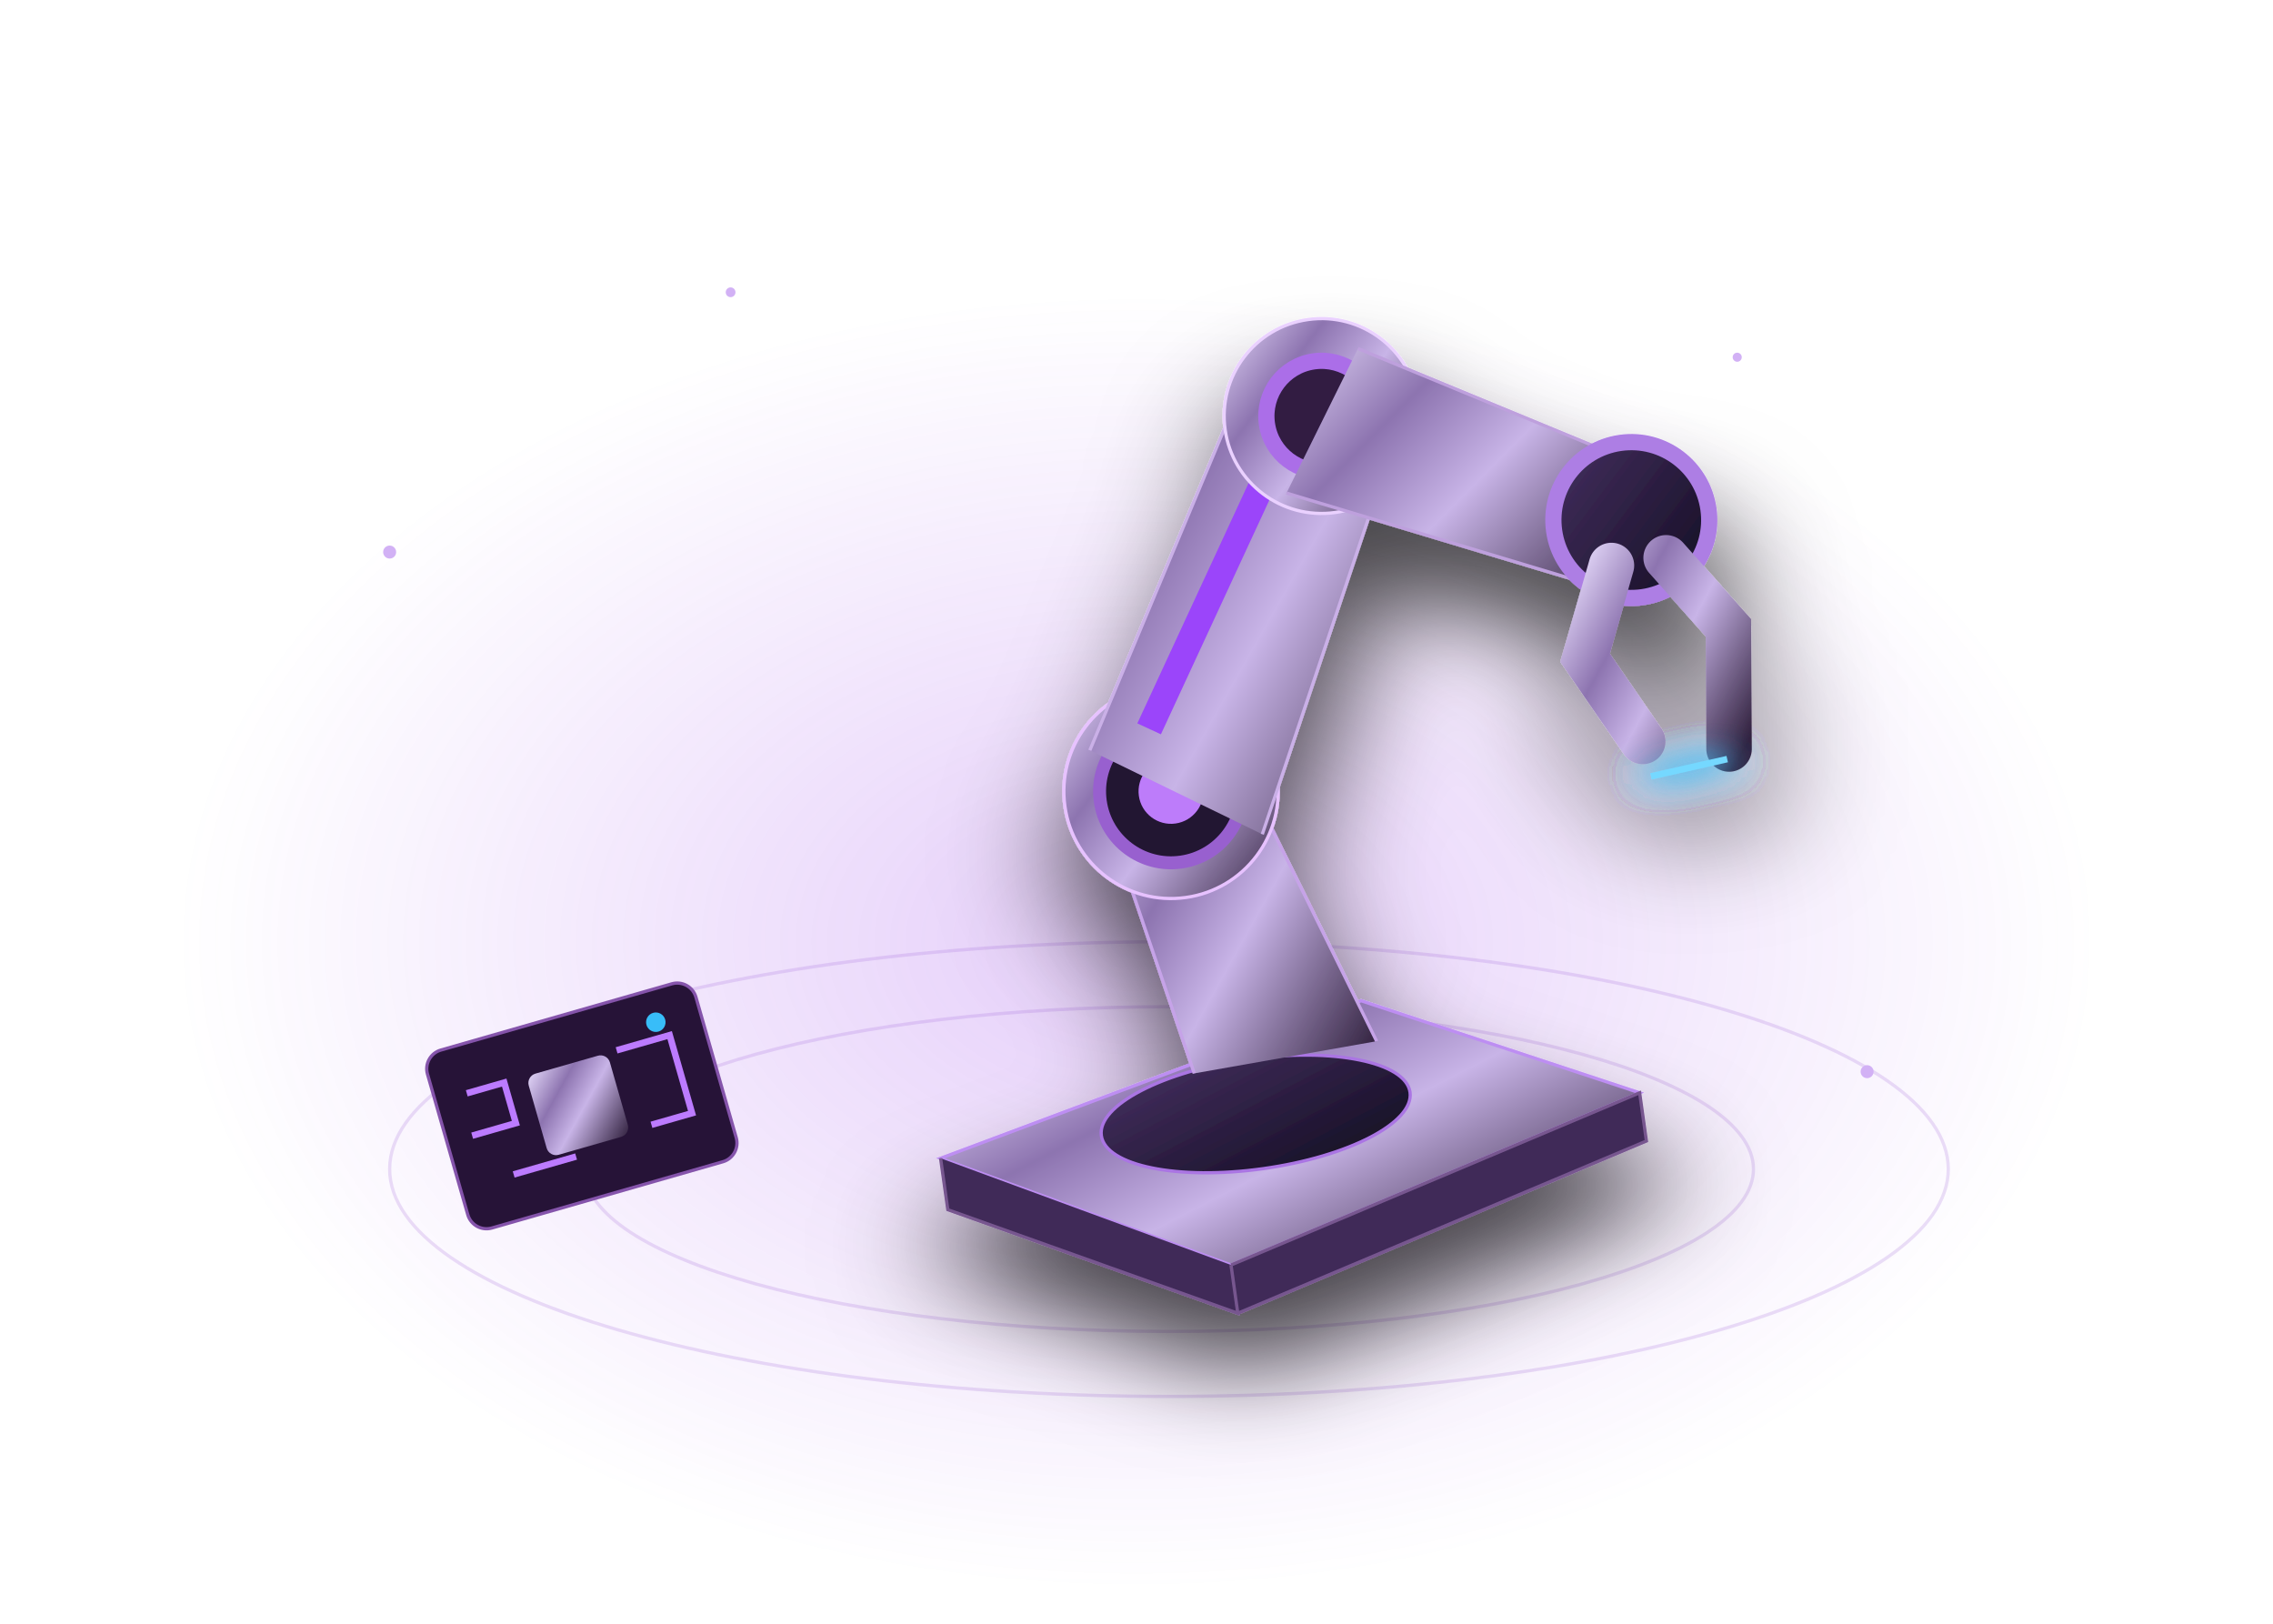
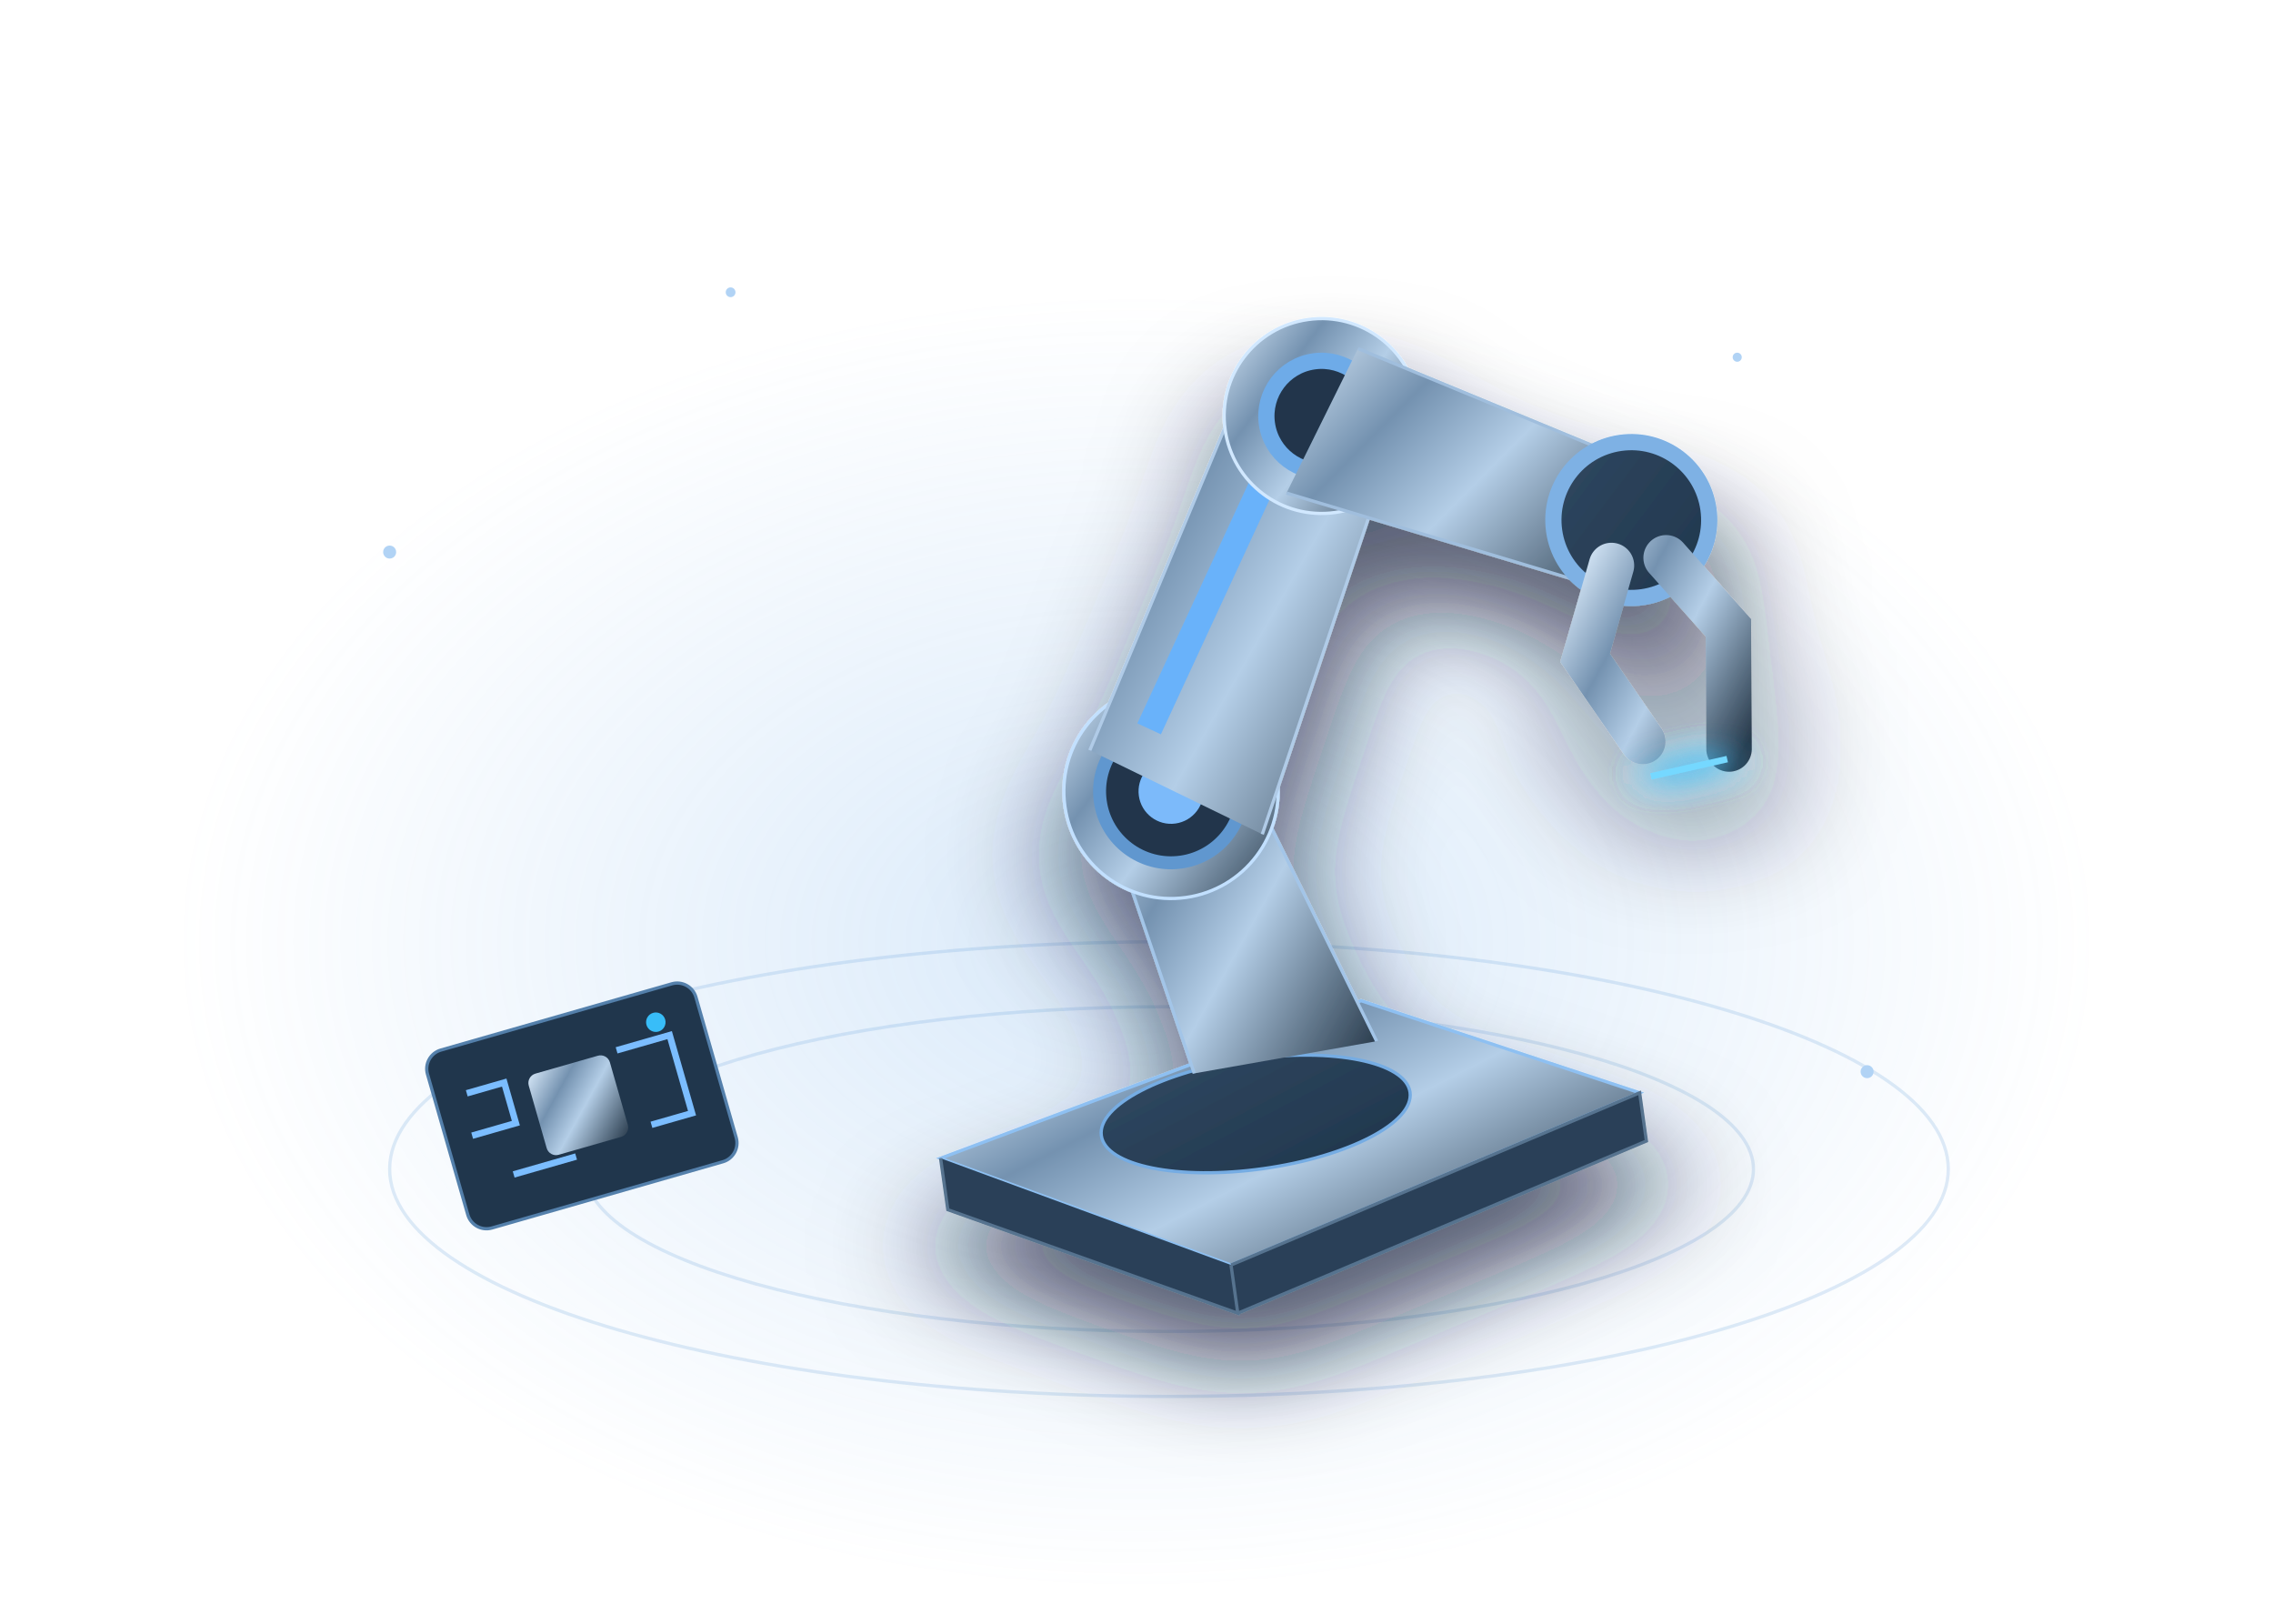
<svg xmlns="http://www.w3.org/2000/svg" viewBox="0 0 700 500" fill="none">
  <defs>
    <linearGradient id="metal" x1="0" y1="0" x2="1" y2="1">
-       <stop stop-color="#e3d7f8" />
-       <stop offset=".3" stop-color="#8d74b0" />
-       <stop offset=".55" stop-color="#c8b4e7" />
-       <stop offset="1" stop-color="#31213e" />
+       <stop stop-color="#d7e8f8" />
+       <stop offset=".3" stop-color="#7492b0" />
+       <stop offset=".55" stop-color="#b4cee7" />
+       <stop offset="1" stop-color="#293b4c" />
    </linearGradient>
    <linearGradient id="face" x1="0" y1="0" x2="1" y2="1">
-       <stop stop-color="#453061" />
-       <stop offset="1" stop-color="#120c20" />
+       <stop stop-color="#304861" />
+       <stop offset="1" stop-color="#20364c" />
    </linearGradient>
    <linearGradient id="violet" x1="0" y1="0" x2="1" y2="1">
-       <stop stop-color="#d3a4ff" />
-       <stop offset=".5" stop-color="#8d40e8" />
-       <stop offset="1" stop-color="#391d63" />
+       <stop stop-color="#a4d2ff" />
+       <stop offset=".5" stop-color="#61a5e8" />
+       <stop offset="1" stop-color="#2a4663" />
    </linearGradient>
    <linearGradient id="glass" x1="0" y1="0" x2="1" y2="1">
-       <stop stop-color="#c084fc" stop-opacity=".27" />
-       <stop offset="1" stop-color="#6945bc" stop-opacity=".03" />
+       <stop stop-color="#84c0fc" stop-opacity=".27" />
+       <stop offset="1" stop-color="#4f85bc" stop-opacity=".03" />
    </linearGradient>
    <radialGradient id="halo">
-       <stop stop-color="#9333ea" stop-opacity=".24" />
-       <stop offset="1" stop-color="#9333ea" stop-opacity="0" />
+       <stop stop-color="#62a6ea" stop-opacity=".24" />
+       <stop offset="1" stop-color="#62a6ea" stop-opacity="0" />
    </radialGradient>
    <filter id="glow" x="-100%" y="-100%" width="300%" height="300%">
      <feGaussianBlur stdDeviation="5" />
    </filter>
    <filter id="shadow" x="-50%" y="-50%" width="200%" height="200%">
-       <feDropShadow dx="0" dy="20" stdDeviation="17" flood-color="#030107" flood-opacity=".7" />
+       <feDropShadow dx="0" dy="20" stdDeviation="17" flood-color="#102039" flood-opacity=".7" />
    </filter>
  </defs>
  <ellipse cx="350" cy="290" rx="300" ry="200" fill="url(#halo)" />
-   <g stroke="#9e63d9" stroke-opacity=".2">
+   <g stroke="#639ed9" stroke-opacity=".2">
    <ellipse cx="360" cy="360" rx="240" ry="70" />
    <ellipse cx="360" cy="360" rx="180" ry="50" />
  </g>
  <g filter="url(#shadow)" transform="translate(70 -25) rotate(-8 310 270)">
-     <path d="M205 368 340 338 421 378 289 413Z" fill="url(#metal)" stroke="#bd8ef2" />
-     <path d="M205 368v16l84 44v-15M289 413l132-35v15l-132 35" fill="#3f2a58" stroke="#77578f" />
-     <ellipse cx="303" cy="368" rx="48" ry="17" fill="url(#face)" stroke="#aa75e3" />
-     <path d="m286 353-16-84 42-12 31 94" fill="url(#metal)" stroke="#c6a3e8" />
-     <circle cx="291" cy="266" r="33" fill="url(#metal)" stroke="#e7c2ff" />
-     <circle cx="291" cy="266" r="22" fill="#231332" stroke="#9860cf" stroke-width="4" />
-     <circle cx="291" cy="266" r="10" fill="#bd7bfa" />
-     <path d="m268 250 60-101 43 26-54 108" fill="url(#metal)" stroke="#cab0e7" />
-     <path d="m287 246 51-79" stroke="#9b44fa" stroke-width="8" />
-     <circle cx="353" cy="158" r="30" fill="url(#metal)" stroke="#ead1ff" />
-     <circle cx="353" cy="158" r="17" fill="#301a43" stroke="#ab6ee8" stroke-width="5" />
-     <path d="m367 139 80 47-19 35-89-41" fill="url(#metal)" stroke="#bea0dd" />
-     <circle cx="443" cy="203" r="24" fill="url(#face)" stroke="#ad7ee4" stroke-width="5" />
+     <path d="M205 368 340 338 421 378 289 413Z" fill="url(#metal)" stroke="#8ec0f2" />
+     <path d="M205 368v16l84 44v-15M289 413l132-35v15l-132 35" fill="#2a4158" stroke="#57738f" />
+     <ellipse cx="303" cy="368" rx="48" ry="17" fill="url(#face)" stroke="#75ace3" />
+     <path d="m286 353-16-84 42-12 31 94" fill="url(#metal)" stroke="#a3c5e8" />
+     <circle cx="291" cy="266" r="33" fill="url(#metal)" stroke="#c2e0ff" />
+     <circle cx="291" cy="266" r="22" fill="#20364c" stroke="#6097cf" stroke-width="4" />
+     <circle cx="291" cy="266" r="10" fill="#7bbafa" />
+     <path d="m268 250 60-101 43 26-54 108" fill="url(#metal)" stroke="#b0cbe7" />
+     <path d="m287 246 51-79" stroke="#69b2fa" stroke-width="8" />
+     <circle cx="353" cy="158" r="30" fill="url(#metal)" stroke="#d1e8ff" />
+     <circle cx="353" cy="158" r="17" fill="#20364c" stroke="#6eabe8" stroke-width="5" />
+     <path d="m367 139 80 47-19 35-89-41" fill="url(#metal)" stroke="#a0bedd" />
+     <circle cx="443" cy="203" r="24" fill="url(#face)" stroke="#7eb1e4" stroke-width="5" />
    <path d="m452 216 16 24-5 37m-28-61-12 27 14 28" stroke="url(#metal)" stroke-width="14" stroke-linecap="round" />
    <path d="m438 282 24-2" stroke="#38bdf8" stroke-width="6" filter="url(#glow)" />
    <path d="m438 282 24-2" stroke="#74d8ff" stroke-width="2" />
  </g>
  <g transform="translate(130 325) rotate(-16)">
-     <rect width="86" height="57" rx="6" fill="#261337" stroke="#8554ab" />
+     <rect width="86" height="57" rx="6" fill="#20364c" stroke="#5480ab" />
    <rect x="29" y="15" width="26" height="26" rx="3" fill="url(#metal)" />
-     <path d="M10 15h12v13H8m50-13h17v25H62M17 43h20" stroke="#bc7bff" stroke-width="2" />
+     <path d="M10 15h12v13H8m50-13h17v25H62M17 43h20" stroke="#7bbdff" stroke-width="2" />
    <circle cx="72" cy="10" r="3" fill="#38bdf8" />
  </g>
-   <g fill="#d2b1f5">
+   <g fill="#b1d3f5">
    <circle cx="120" cy="170" r="2" />
    <circle cx="575" cy="330" r="2" />
    <circle cx="535" cy="110" r="1.4" />
    <circle cx="225" cy="90" r="1.5" />
  </g>
</svg>
